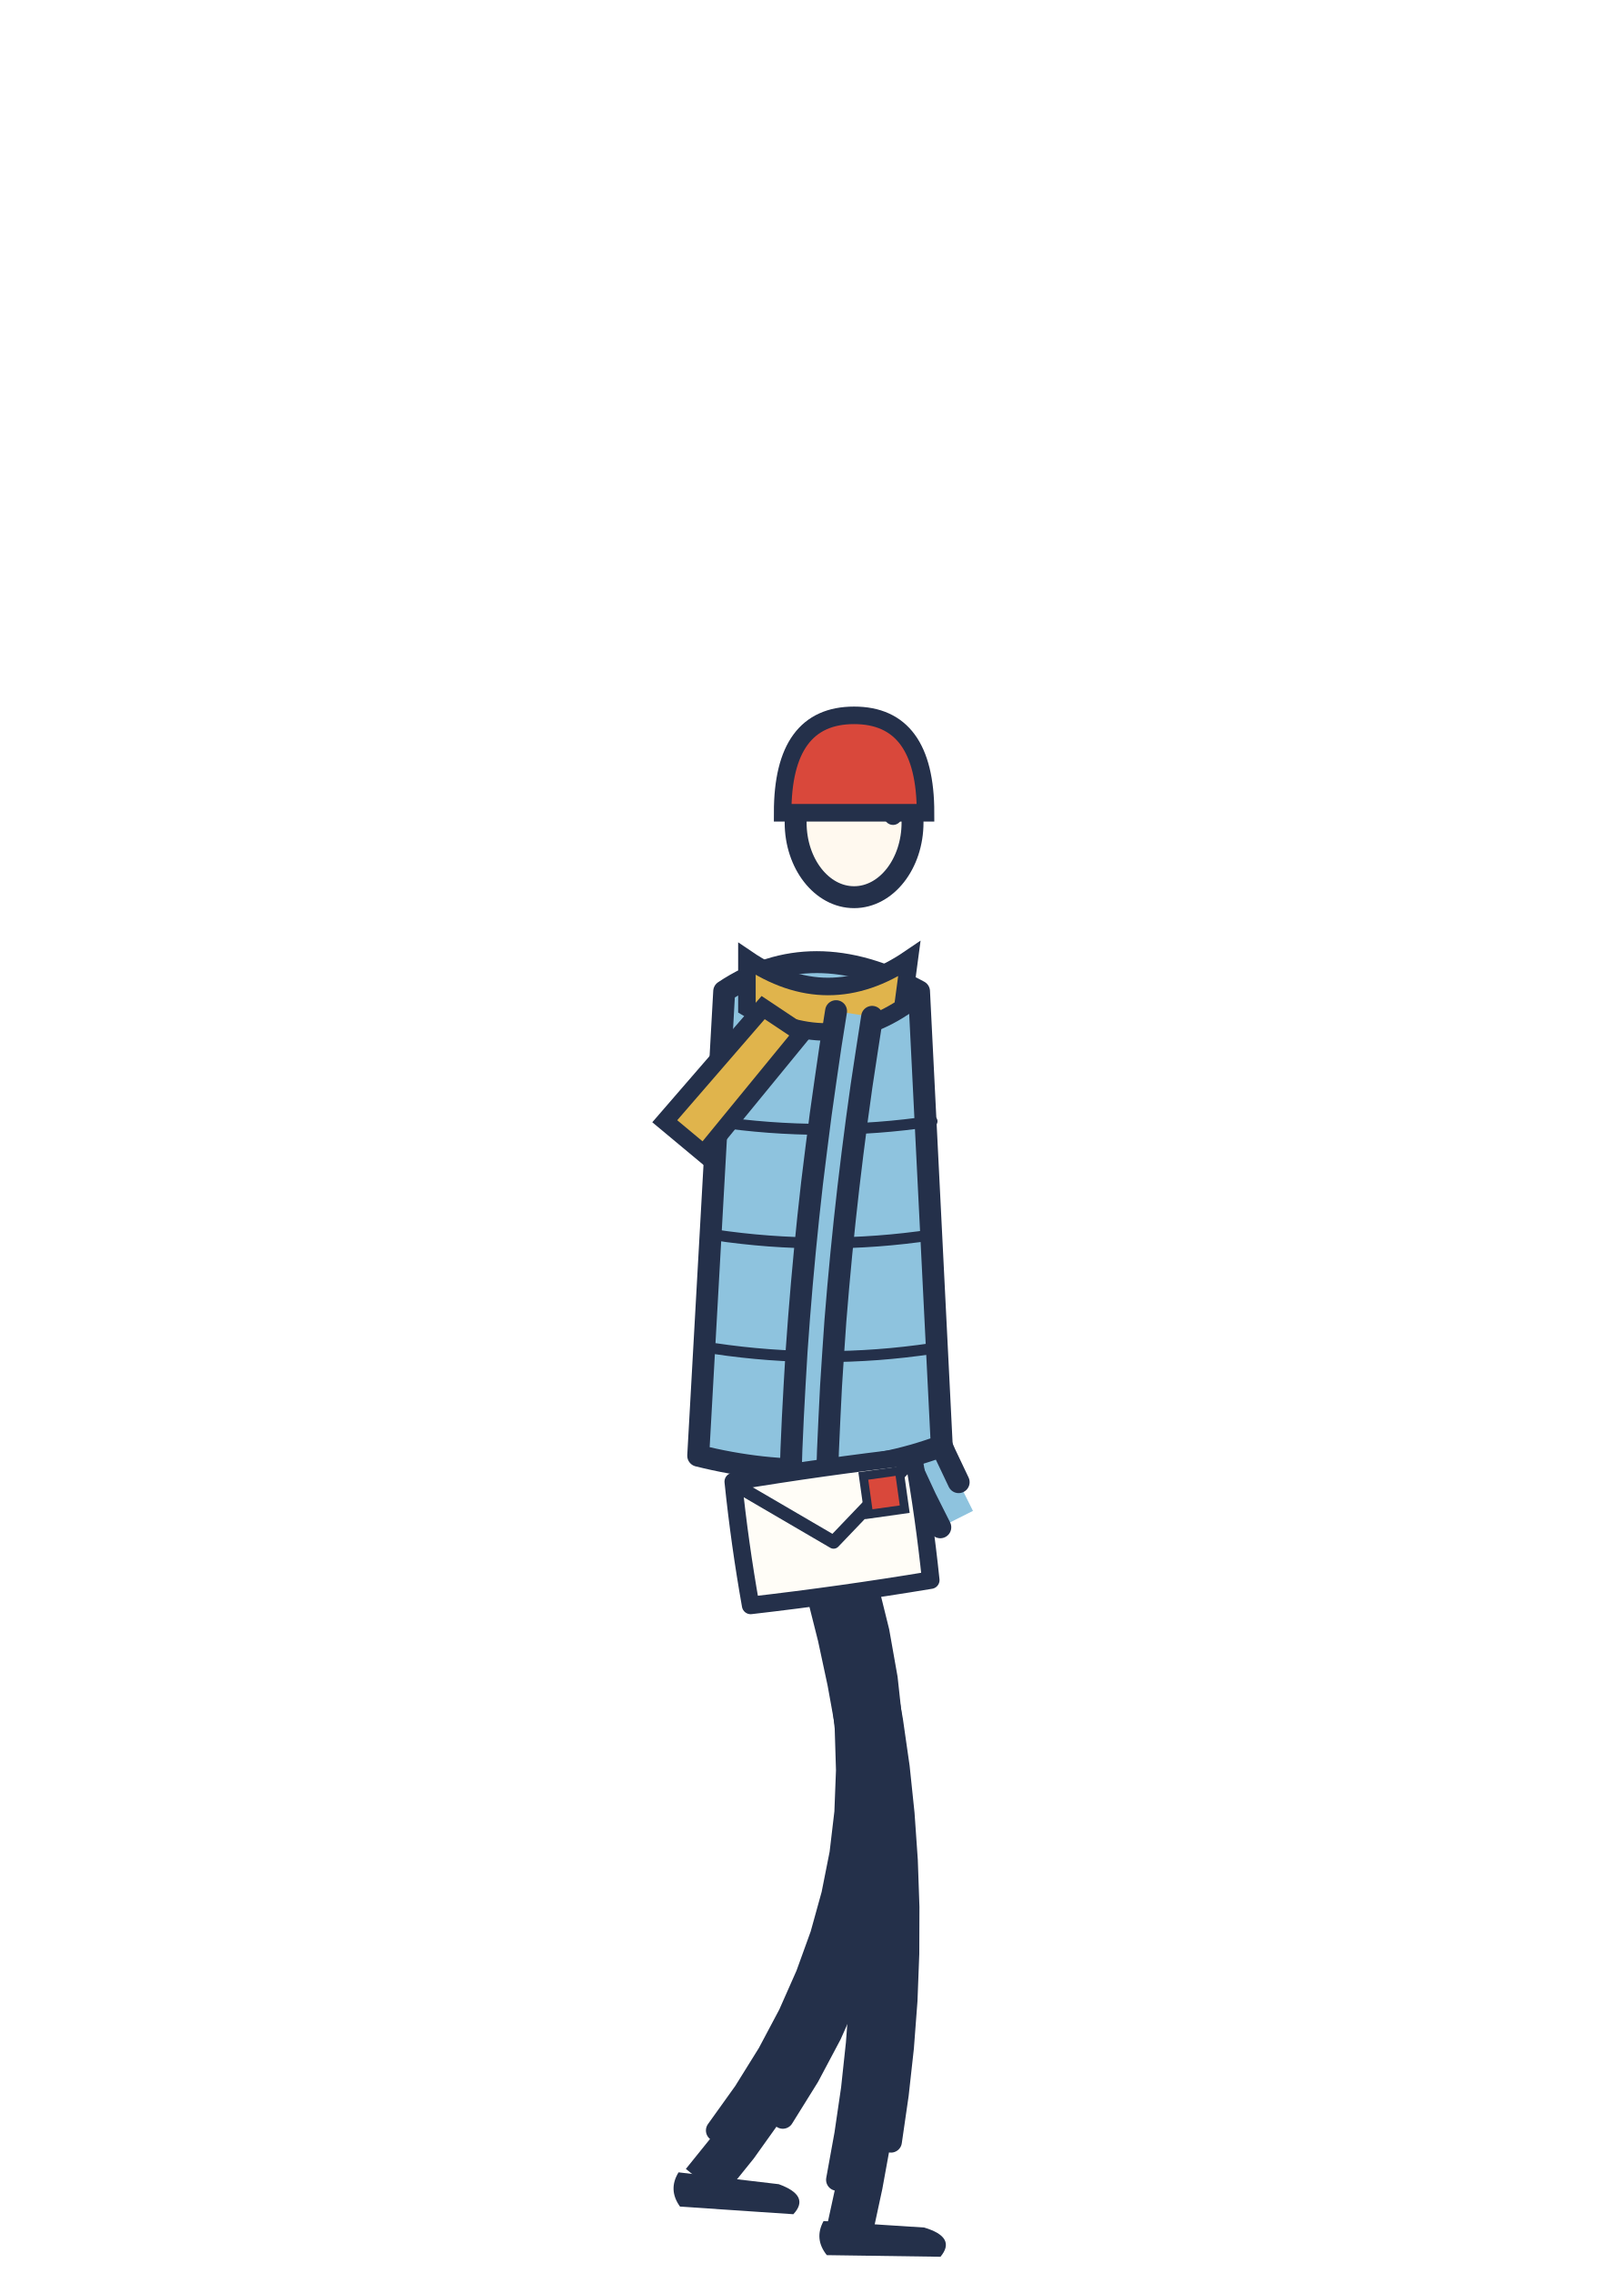
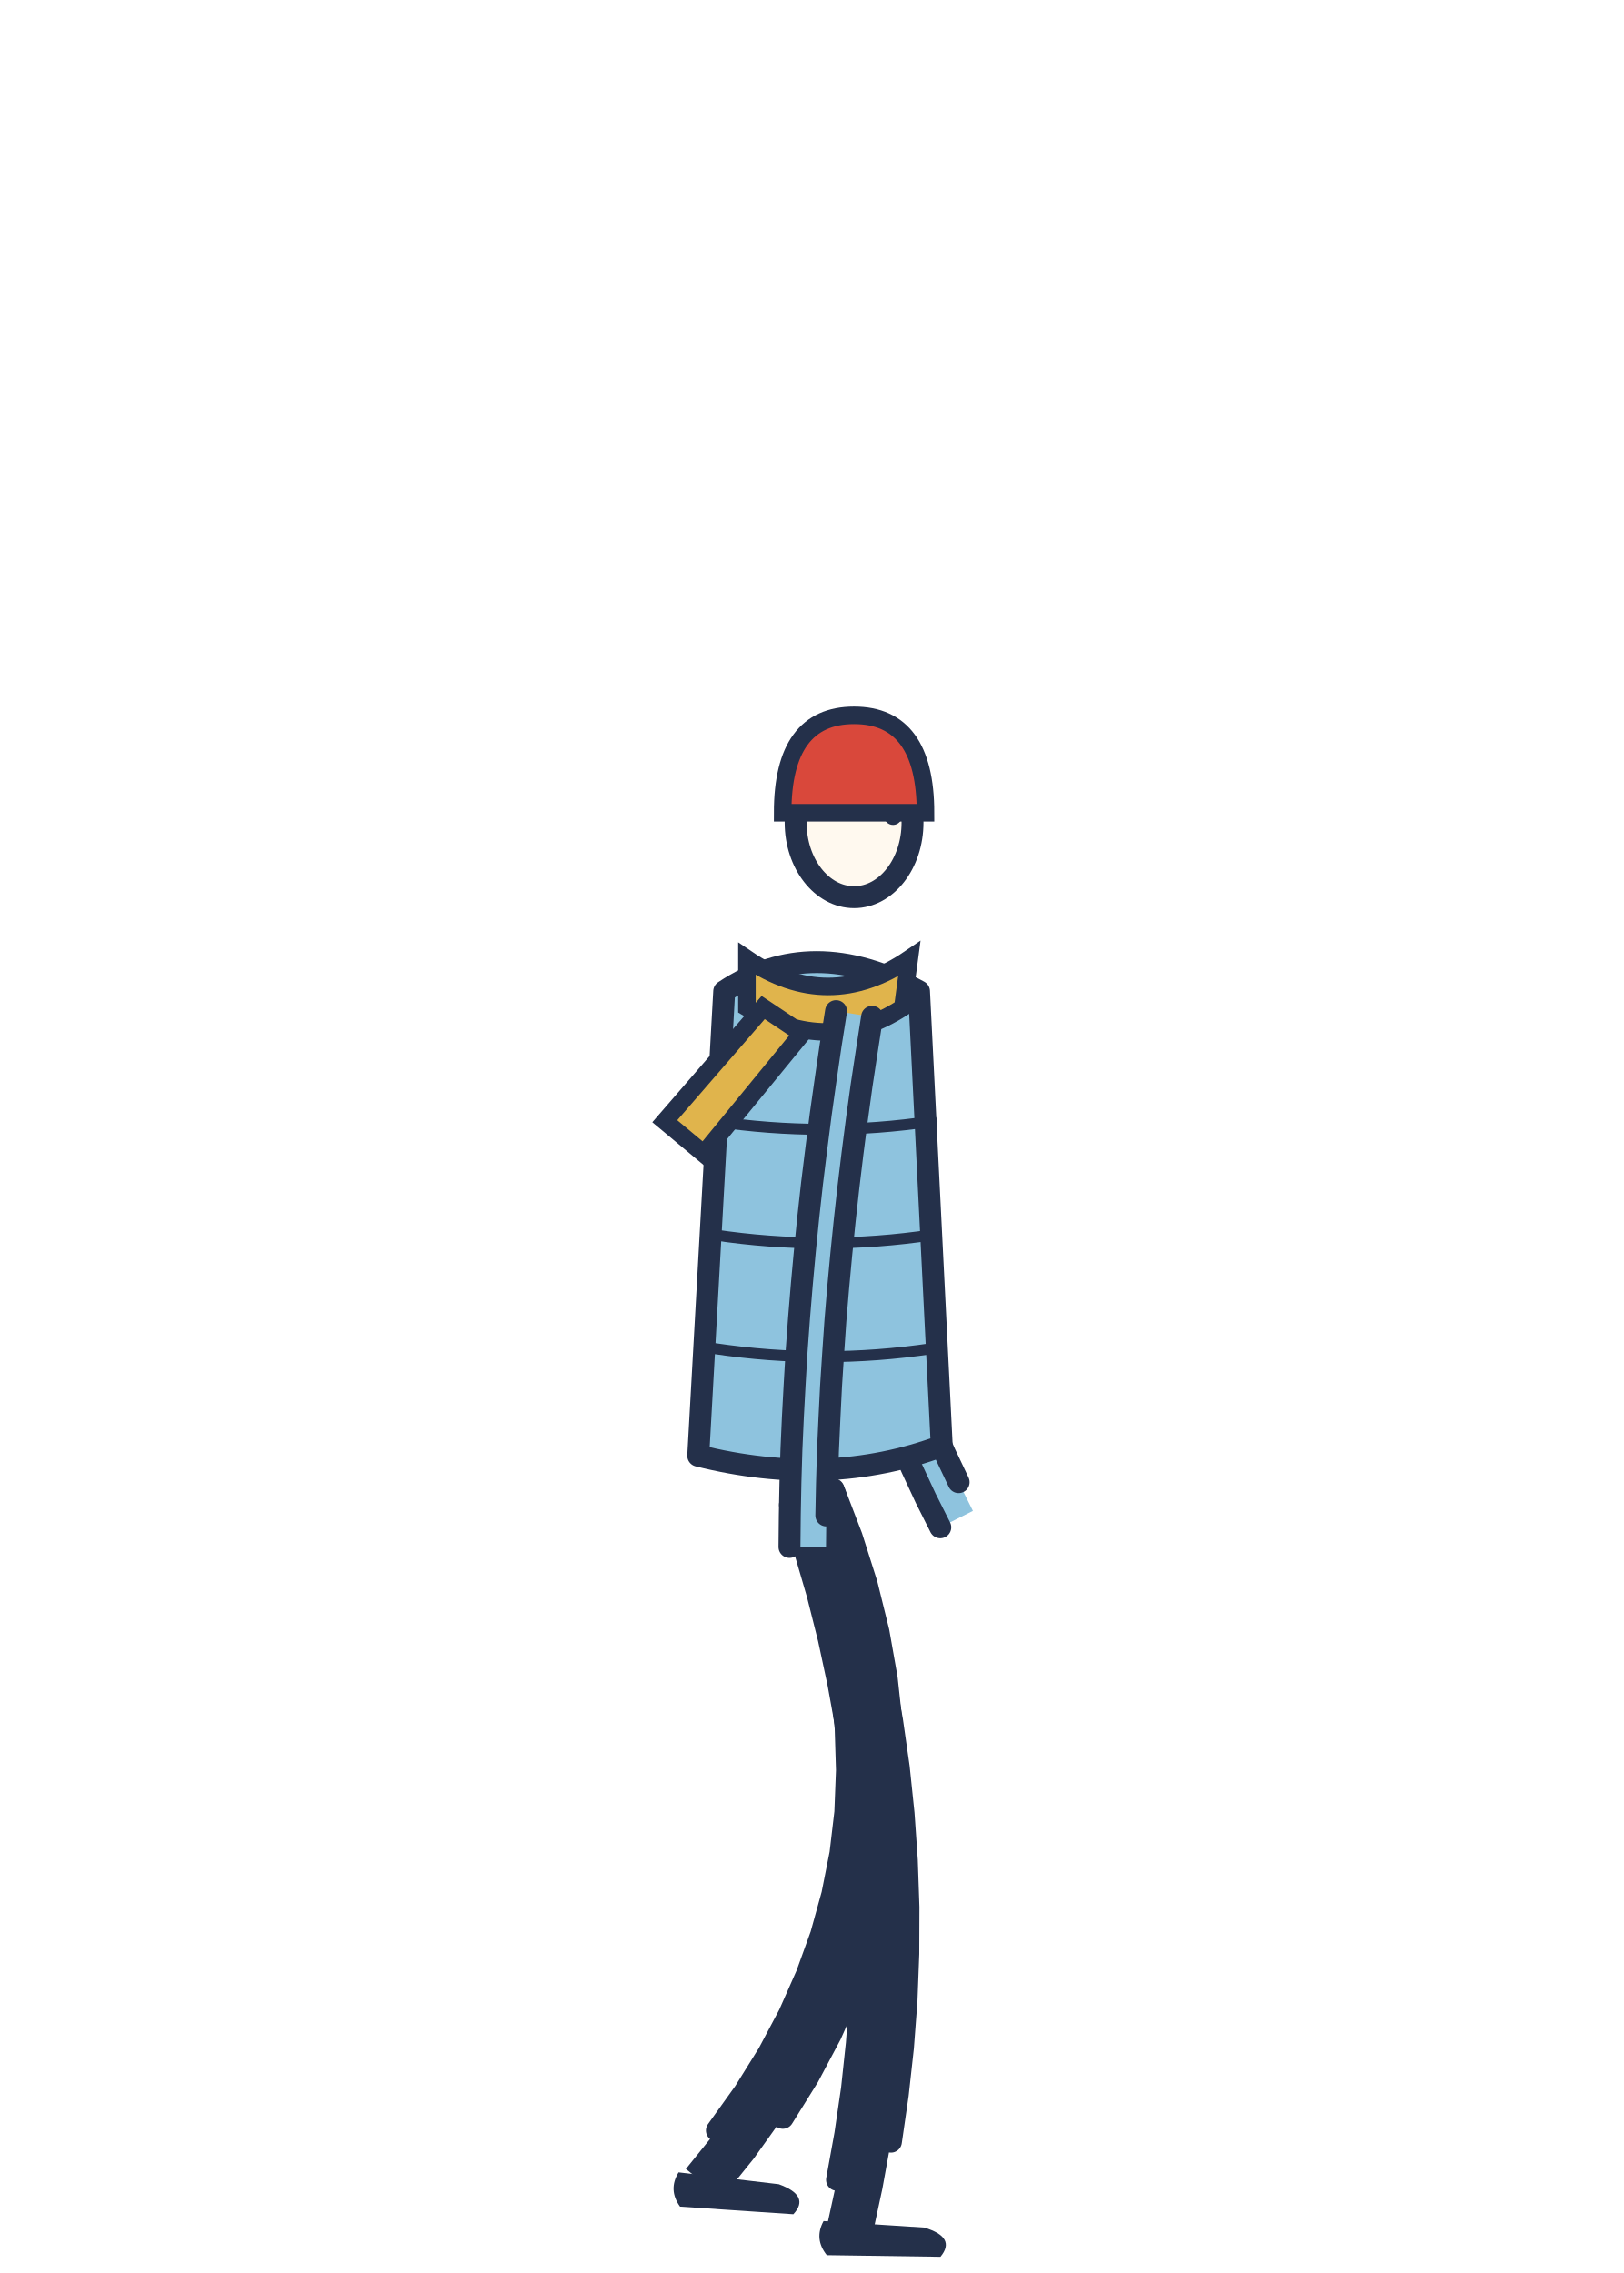
<svg xmlns="http://www.w3.org/2000/svg" width="80" height="112" viewBox="0 0 80 112">
  <g>
    <g transform="translate(40 112) scale(0.80 0.80) translate(-40 -121)">
      <g>
        <path fill="#8EC3DE" d="M38.88 43.18L39.11 45.35L39.38 47.50L39.69 49.64L40.05 51.75L40.46 53.83L40.91 55.89L41.41 57.92L41.95 59.93L42.54 61.91L43.17 63.87L43.85 65.80L44.57 67.71L45.34 69.59L46.16 71.45L47.01 73.28L47.91 75.07L49.92 74.06L49.04 72.29L48.20 70.52L47.41 68.71L46.67 66.88L45.96 65.03L45.30 63.15L44.69 61.25L44.12 59.32L43.59 57.36L43.10 55.38L42.66 53.37L42.27 51.34L41.91 49.28L41.61 47.20L41.34 45.09L41.12 42.94Z" />
        <path fill="none" stroke="#24304A" stroke-width="1.35" stroke-linecap="round" stroke-linejoin="round" d="M38.88 43.18L39.11 45.35L39.38 47.50L39.69 49.64L40.05 51.75L40.46 53.83L40.91 55.89L41.41 57.92L41.95 59.93L42.54 61.91L43.17 63.87L43.85 65.80L44.57 67.71L45.34 69.59L46.16 71.45L47.01 73.28L47.91 75.07" />
        <path fill="none" stroke="#24304A" stroke-width="1.35" stroke-linecap="round" stroke-linejoin="round" d="M41.12 42.94L41.34 45.09L41.61 47.20L41.91 49.28L42.27 51.34L42.66 53.37L43.10 55.38L43.59 57.36L44.12 59.32L44.69 61.25L45.30 63.15L45.96 65.03L46.67 66.88L47.41 68.71L48.20 70.52L49.04 72.29" />
      </g>
      <g>
        <path fill="#24304A" d="M38.67 73.75L39.76 76.59L40.64 79.36L41.31 82.08L41.79 84.77L42.08 87.42L42.16 90.03L42.06 92.62L41.76 95.16L41.26 97.68L40.57 100.17L39.68 102.63L38.60 105.07L37.32 107.48L35.84 109.86L34.15 112.22L32.24 114.59L34.46 116.38L36.42 113.95L38.21 111.44L39.79 108.90L41.16 106.32L42.33 103.69L43.29 101.03L44.03 98.34L44.57 95.61L44.90 92.84L45.01 90.05L44.92 87.22L44.61 84.37L44.10 81.49L43.38 78.58L42.45 75.65L41.33 72.73Z" />
        <path fill="none" stroke="#24304A" stroke-width="1.35" stroke-linecap="round" stroke-linejoin="round" d="M38.67 73.75L39.76 76.59L40.64 79.36L41.31 82.08L41.79 84.77L42.08 87.42L42.16 90.03L42.06 92.62L41.76 95.16L41.26 97.68L40.57 100.17L39.68 102.63L38.60 105.07L37.32 107.48L35.84 109.86L34.15 112.22" />
        <path fill="none" stroke="#24304A" stroke-width="1.35" stroke-linecap="round" stroke-linejoin="round" d="M41.33 72.73L42.45 75.65L43.38 78.58L44.10 81.49L44.61 84.37L44.92 87.22L45.01 90.05L44.90 92.84L44.57 95.61L44.03 98.34L43.29 101.03L42.33 103.69L41.16 106.32L39.79 108.90L38.21 111.44" />
      </g>
      <path d="M31.79 114.80 L37.96 115.53 Q39.92 116.24 38.86 117.38 L31.88 116.91 Q31.13 115.87 31.79 114.80Z" fill="#24304A" />
      <g>
        <path fill="#24304A" d="M38.65 73.69L39.55 76.45L40.35 79.19L41.04 81.93L41.63 84.68L42.13 87.44L42.52 90.19L42.81 92.96L43.01 95.73L43.10 98.50L43.09 101.28L42.98 104.06L42.77 106.85L42.47 109.65L42.06 112.45L41.55 115.26L40.93 118.10L43.72 118.70L44.34 115.82L44.87 112.91L45.29 110.01L45.61 107.12L45.83 104.22L45.94 101.34L45.95 98.46L45.85 95.58L45.65 92.71L45.35 89.84L44.94 86.98L44.43 84.13L43.81 81.28L43.10 78.44L42.27 75.60L41.35 72.80Z" />
        <path fill="none" stroke="#24304A" stroke-width="1.35" stroke-linecap="round" stroke-linejoin="round" d="M38.65 73.69L39.55 76.45L40.35 79.19L41.04 81.93L41.63 84.68L42.13 87.44L42.52 90.19L42.81 92.96L43.01 95.73L43.10 98.50L43.09 101.28L42.98 104.06L42.77 106.85L42.47 109.65L42.06 112.45L41.55 115.26" />
        <path fill="none" stroke="#24304A" stroke-width="1.35" stroke-linecap="round" stroke-linejoin="round" d="M41.35 72.80L42.27 75.60L43.10 78.44L43.81 81.28L44.43 84.13L44.94 86.98L45.35 89.84L45.65 92.71L45.85 95.58L45.95 98.46L45.94 101.34L45.83 104.22L45.61 107.12L45.29 110.01L44.87 112.91" />
      </g>
      <path d="M40.72 117.80 L46.92 118.20 Q48.92 118.80 47.92 120.00 L40.92 119.90 Q40.12 118.90 40.72 117.80Z" fill="#24304A" />
      <path d="M34.60 42.06 Q40.00 38.46 46.60 42.06 L48.00 70.06 Q41.00 72.66 33.00 70.66Z" fill="#8EC3DE" stroke="#24304A" stroke-width="1.35" stroke-linejoin="round" />
      <path d="M34.00 50.06 Q40.70 51.06 47.40 50.06" fill="none" stroke="#24304A" stroke-width="0.675" stroke-linecap="round" stroke-linejoin="round" />
      <path d="M34.00 57.06 Q40.70 58.06 47.40 57.06" fill="none" stroke="#24304A" stroke-width="0.675" stroke-linecap="round" stroke-linejoin="round" />
      <path d="M34.00 64.06 Q40.70 65.06 47.40 64.06" fill="none" stroke="#24304A" stroke-width="0.675" stroke-linecap="round" stroke-linejoin="round" />
      <path d="M36.00 40.06 Q41.00 43.46 46.00 40.06 L45.60 43.06 Q41.00 46.06 36.00 43.06Z" fill="#E0B44C" stroke="#24304A" stroke-width="1.08" />
      <path d="M37.00 43.06 L30.94 50.06 L33.34 52.06 L39.40 44.66Z" fill="#E0B44C" stroke="#24304A" stroke-width="1.08" />
      <ellipse cx="42.60" cy="31.66" rx="3.6" ry="4.6" fill="#FFF9EF" stroke="#24304A" stroke-width="1.35" />
      <circle cx="45.00" cy="31.26" r="0.55" fill="#24304A" />
      <path d="M38.20 31.06 Q38.20 25.06 42.60 25.06 Q47.00 25.06 47.00 31.06Z" fill="#D9483B" stroke="#24304A" stroke-width="1.08" />
      <g>
        <path fill="#8EC3DE" d="M41.49 43.28L41.15 45.42L40.84 47.55L40.54 49.67L40.27 51.78L40.01 53.88L39.78 55.96L39.57 58.04L39.38 60.11L39.21 62.17L39.06 64.22L38.94 66.25L38.83 68.28L38.74 70.30L38.68 72.30L38.64 74.30L38.62 76.28L40.87 76.31L40.89 74.34L40.93 72.36L40.99 70.38L41.08 68.39L41.18 66.38L41.31 64.37L41.45 62.34L41.62 60.31L41.81 58.26L42.02 56.20L42.25 54.13L42.50 52.06L42.77 49.97L43.06 47.87L43.38 45.76L43.71 43.63Z" />
        <path fill="none" stroke="#24304A" stroke-width="1.35" stroke-linecap="round" stroke-linejoin="round" d="M41.49 43.28L41.15 45.42L40.84 47.55L40.54 49.67L40.27 51.78L40.01 53.88L39.78 55.96L39.57 58.04L39.38 60.11L39.21 62.17L39.06 64.22L38.94 66.25L38.83 68.28L38.74 70.30L38.68 72.30L38.64 74.30L38.62 76.28" />
        <path fill="none" stroke="#24304A" stroke-width="1.35" stroke-linecap="round" stroke-linejoin="round" d="M43.71 43.63L43.38 45.76L43.06 47.87L42.77 49.97L42.50 52.06L42.25 54.13L42.02 56.20L41.81 58.26L41.62 60.31L41.45 62.34L41.31 64.37L41.18 66.38L41.08 68.39L40.99 70.38L40.93 72.36L40.89 74.34" />
      </g>
-       <g transform="translate(41.24 75.29) rotate(-8.00) scale(0.70)">
-         <path d="M-8.00 -5.50 Q0.00 -5.70 8.00 -5.50 Q8.20 0.00 8.00 5.50 Q0.00 5.70 -8.00 5.50 Q-8.20 0.00 -8.00 -5.50Z" fill="#FFFDF7" stroke="#24304A" stroke-width="1.543" stroke-linejoin="round" stroke-linecap="round" />
-         <path d="M-7.6 -5 L0 1 L7.6 -5" fill="none" stroke="#24304A" stroke-width="1.157" stroke-linecap="round" stroke-linejoin="round" />
-         <rect x="3.4" y="-4.4" width="3.2" height="3.4" fill="#D9483B" stroke="#24304A" stroke-width="0.771" />
-       </g>
    </g>
  </g>
</svg>
